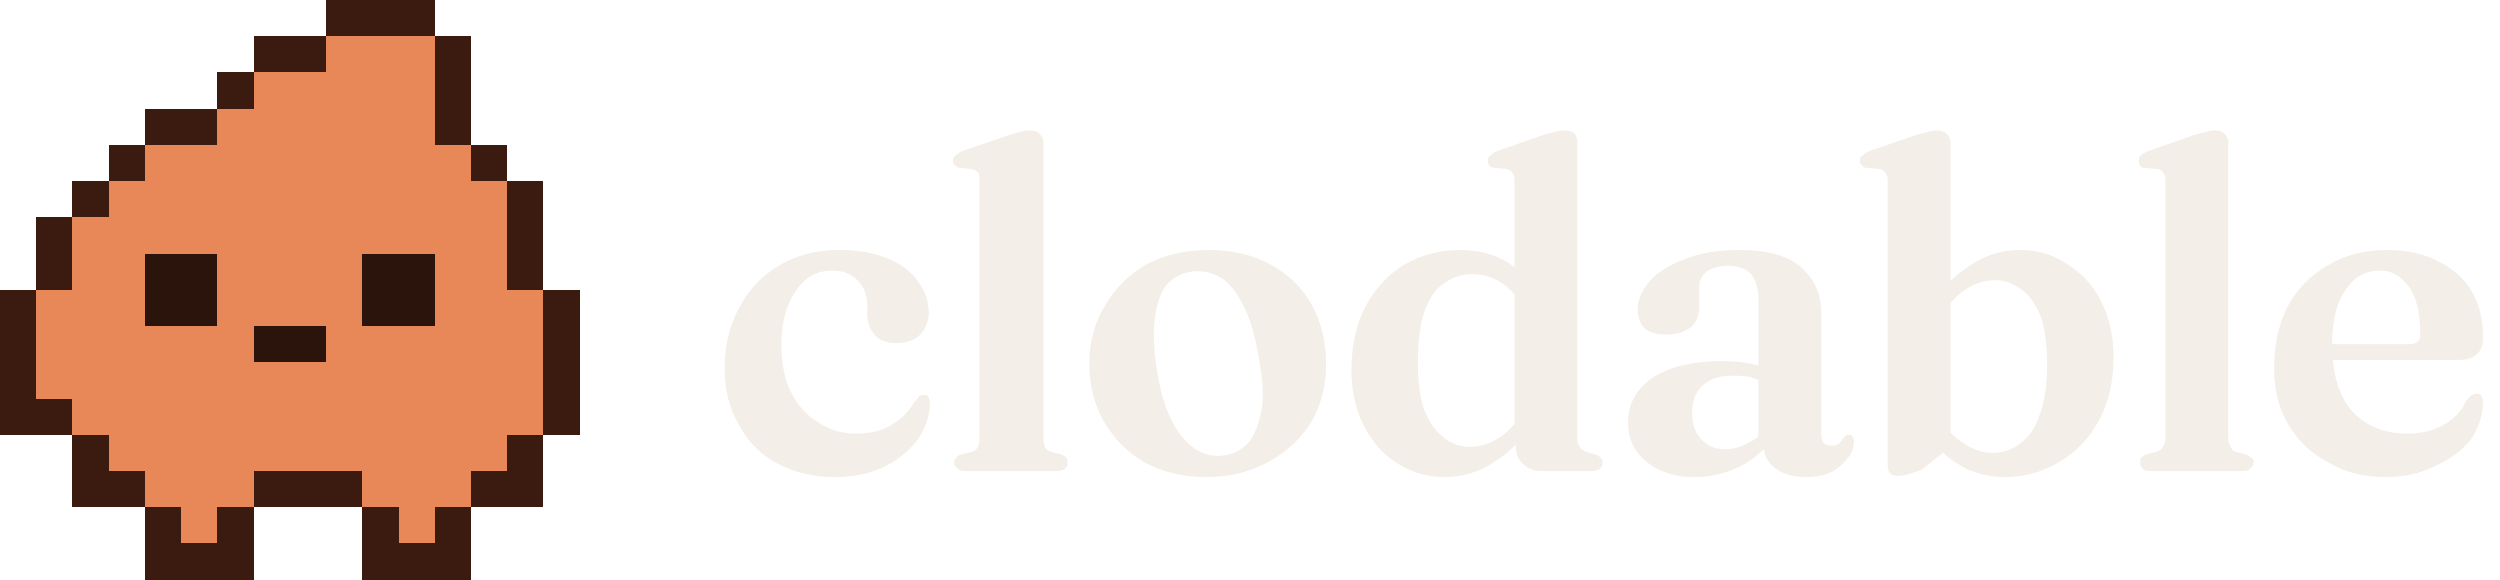
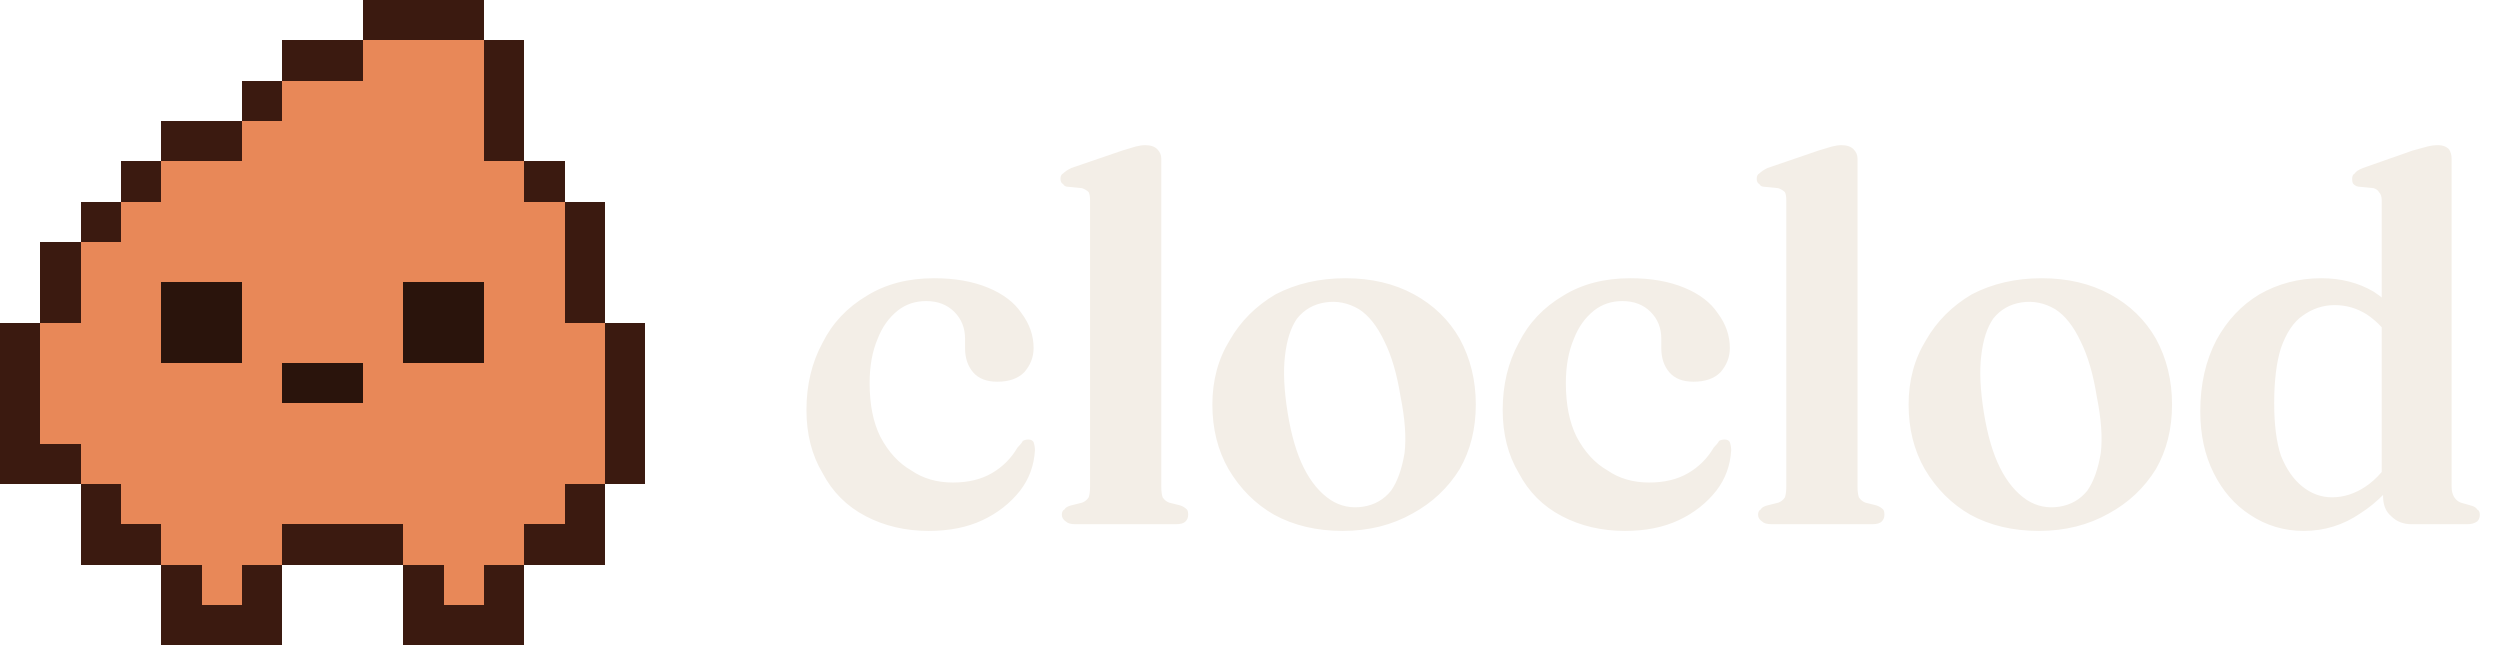
- <svg xmlns="http://www.w3.org/2000/svg" width="207" height="48" viewBox="0 0 207 48" role="img" aria-label="Clodable">
+ <svg xmlns="http://www.w3.org/2000/svg" width="186" height="48" viewBox="0 0 186 48" role="img" aria-label="Cloclod">
  <g shape-rendering="crispEdges" transform="scale(3)">
    <path fill="#3B1A10" d="M9 0h3v1h-3zM7 1h2v1h-2zM12 1h1v1h-1zM6 2h1v1h-1zM12 2h1v1h-1zM4 3h2v1h-2zM12 3h1v1h-1zM3 4h1v1h-1zM13 4h1v1h-1zM2 5h1v1h-1zM14 5h1v1h-1zM1 6h1v1h-1zM14 6h1v1h-1zM1 7h1v1h-1zM14 7h1v1h-1zM0 8h1v1h-1zM15 8h1v1h-1zM0 9h1v1h-1zM15 9h1v1h-1zM0 10h1v1h-1zM15 10h1v1h-1zM0 11h2v1h-2zM15 11h1v1h-1zM2 12h1v1h-1zM14 12h1v1h-1zM2 13h2v1h-2zM7 13h3v1h-3zM13 13h2v1h-2zM4 14h1v1h-1zM6 14h1v1h-1zM10 14h1v1h-1zM12 14h1v1h-1zM4 15h3v1h-3zM10 15h3v1h-3z" />
    <path fill="#E88858" d="M9 1h3v1h-3zM7 2h5v1h-5zM6 3h6v1h-6zM4 4h9v1h-9zM3 5h11v1h-11zM2 6h12v1h-12zM2 7h2v1h-2zM6 7h4v1h-4zM12 7h2v1h-2zM1 8h3v1h-3zM6 8h4v1h-4zM12 8h3v1h-3zM1 9h6v1h-6zM9 9h6v1h-6zM1 10h14v1h-14zM2 11h13v1h-13zM3 12h11v1h-11zM4 13h3v1h-3zM10 13h3v1h-3zM5 14h1v1h-1zM11 14h1v1h-1z" />
    <path fill="#2A140C" d="M4 7h2v1h-2zM10 7h2v1h-2zM4 8h2v1h-2zM10 8h2v1h-2zM7 9h2v1h-2z" />
  </g>
-   <path transform="translate(58.7 39)" fill="#F3EEE7" d="M18.2-13.1Q18.2-12.1 17.5-11.3Q16.8-10.6 15.5-10.6Q14.3-10.6 13.7-11.3Q13.1-12.0 13.1-13.1L13.1-13.8Q13.1-15.0 12.3-15.8Q11.5-16.6 10.2-16.6Q9.0-16.6 8.1-15.9Q7.1-15.1 6.6-13.8Q6.0-12.4 6.0-10.5Q6.0-8.1 6.8-6.5Q7.7-4.8 9.1-4.0Q10.4-3.1 12.2-3.1Q13.9-3.1 15.1-3.8Q16.3-4.5 17.0-5.7Q17.3-6.0 17.4-6.2Q17.6-6.3 17.8-6.3Q18.1-6.3 18.2-6.1Q18.3-5.8 18.3-5.5Q18.2-3.8 17.2-2.5Q16.1-1.1 14.4-0.3Q12.7 0.5 10.4 0.5Q7.8 0.5 5.7-0.6Q3.6-1.7 2.5-3.8Q1.3-5.8 1.3-8.5Q1.3-11.3 2.5-13.5Q3.6-15.7 5.8-17.0Q7.9-18.3 10.8-18.3Q13.1-18.3 14.8-17.6Q16.5-16.9 17.3-15.7Q18.2-14.5 18.2-13.1ZM27.7-27.2L27.7-2.8Q27.7-2.3 27.8-2.0Q28.0-1.7 28.3-1.6L29.1-1.4Q29.4-1.3 29.6-1.1Q29.7-1.0 29.7-0.7Q29.7-0.4 29.5-0.2Q29.3 0 28.8 0L21.3 0Q20.8 0 20.6-0.2Q20.3-0.4 20.3-0.7Q20.3-1.0 20.5-1.1Q20.6-1.3 21.0-1.4L21.8-1.6Q22.1-1.7 22.3-2.0Q22.4-2.3 22.4-2.8L22.4-24.1Q22.4-24.5 22.3-24.7Q22.1-24.9 21.8-25.0L20.8-25.1Q20.5-25.1 20.4-25.3Q20.2-25.4 20.2-25.7Q20.2-26.0 20.4-26.1Q20.6-26.3 21.0-26.5L24.8-27.8Q25.5-28.0 25.8-28.1Q26.2-28.2 26.5-28.2Q27.1-28.2 27.4-27.9Q27.7-27.6 27.7-27.2ZM41.4-18.3Q44.3-18.3 46.5-17.1Q48.7-15.9 49.9-13.8Q51.1-11.6 51.1-8.9Q51.1-6.2 49.9-4.1Q48.6-2.0 46.4-0.8Q44.1 0.5 41.2 0.5Q38.3 0.5 36.1-0.7Q34.0-1.9 32.7-4.1Q31.5-6.2 31.5-8.9Q31.5-11.6 32.8-13.7Q34.0-15.8 36.2-17.1Q38.5-18.3 41.4-18.3ZM42.7-1.3Q44.0-1.5 44.8-2.5Q45.5-3.5 45.8-5.3Q46.0-7.0 45.5-9.5Q45.1-12.0 44.3-13.6Q43.5-15.3 42.4-16.0Q41.2-16.7 39.9-16.5Q38.6-16.3 37.8-15.3Q37.1-14.3 36.9-12.5Q36.7-10.8 37.1-8.3Q37.5-5.8 38.3-4.2Q39.1-2.6 40.3-1.8Q41.4-1.1 42.7-1.3ZM66.8-2.1L66.8-3.1L66.7-3.2L66.7-24.1Q66.7-24.5 66.5-24.7Q66.4-24.9 66.1-25.0L65.1-25.1Q64.8-25.1 64.6-25.3Q64.5-25.4 64.5-25.7Q64.5-26.0 64.7-26.1Q64.8-26.3 65.3-26.5L69.0-27.8Q69.7-28.0 70.1-28.1Q70.5-28.2 70.9-28.2Q71.4-28.2 71.7-27.9Q71.9-27.6 71.9-27.2L71.9-2.8Q71.9-2.3 72.1-2.0Q72.3-1.7 72.6-1.6L73.3-1.4Q73.7-1.3 73.8-1.1Q74.0-1.0 74.0-0.7Q74.0-0.4 73.8-0.2Q73.5 0 73.1 0L68.9 0Q68.0 0 67.4-0.6Q66.8-1.1 66.8-2.1ZM53.2-8.4Q53.2-11.4 54.4-13.7Q55.6-15.9 57.6-17.1Q59.7-18.3 62.2-18.3Q64.4-18.3 66.1-17.3Q67.8-16.2 68.8-14.3L67.7-13.3Q66.8-14.8 65.6-15.6Q64.5-16.3 63.2-16.3Q61.9-16.3 60.8-15.5Q59.8-14.8 59.2-13.1Q58.7-11.5 58.7-9.0Q58.7-6.6 59.2-5.1Q59.8-3.6 60.8-2.8Q61.8-2.0 63.0-2.0Q64.3-2.0 65.5-2.8Q66.7-3.6 67.7-5.3L68.5-4.3Q67.0-2.0 65.1-0.8Q63.2 0.5 60.9 0.5Q58.7 0.5 56.9-0.7Q55.2-1.8 54.2-3.8Q53.2-5.8 53.2-8.4ZM87.3-2.3L87.3-2.7L86.9-2.8L86.9-14.2Q86.9-15.5 86.3-16.3Q85.6-17.0 84.4-17.0Q83.3-17.0 82.6-16.5Q82.0-16.0 82.0-15.3L82.0-13.7Q82.0-12.5 81.3-11.9Q80.5-11.3 79.2-11.3Q78.1-11.3 77.5-11.8Q76.9-12.4 76.9-13.4Q76.9-14.5 77.8-15.6Q78.8-16.8 80.7-17.5Q82.6-18.3 85.3-18.3Q88.8-18.3 90.4-16.9Q92.1-15.4 92.1-13.1L92.1-3.2Q92.1-2.6 92.3-2.3Q92.6-2.1 93.0-2.1Q93.4-2.1 93.6-2.3Q93.8-2.5 93.9-2.7Q94.0-2.8 94.1-2.9Q94.2-3.0 94.4-3.0Q94.6-3.0 94.7-2.8Q94.8-2.7 94.8-2.4Q94.8-1.8 94.4-1.2Q93.9-0.5 93.1-0.0Q92.2 0.5 90.9 0.5Q89.2 0.5 88.2-0.3Q87.3-1.0 87.3-2.3ZM76.1-4.0Q76.1-6.3 78.1-7.7Q80.2-9.1 84.0-9.1Q85.2-9.1 86.2-8.9Q87.1-8.7 87.9-8.4L87.5-7.3Q86.8-7.6 86.2-7.8Q85.5-7.9 84.7-7.9Q83.2-7.9 82.3-7.1Q81.4-6.3 81.4-4.8Q81.4-3.4 82.2-2.6Q82.9-1.8 84.1-1.8Q85.1-1.8 86.0-2.3Q86.9-2.7 87.6-3.6L88.0-2.6Q86.9-1.1 85.2-0.3Q83.5 0.5 81.6 0.5Q79.1 0.5 77.6-0.8Q76.1-2.0 76.1-4.0ZM102.8-27.2L102.8-2.0L100.4-0.1Q99.5 0.2 99.2 0.3Q98.8 0.4 98.4 0.4Q98.0 0.4 97.8 0.2Q97.6-0.0 97.6-0.5L97.6-24.1Q97.6-24.5 97.4-24.7Q97.3-24.9 97.0-25.0L95.9-25.1Q95.6-25.1 95.5-25.3Q95.3-25.4 95.3-25.7Q95.3-26.0 95.5-26.1Q95.7-26.3 96.1-26.5L99.9-27.8Q100.6-28.0 101.0-28.1Q101.4-28.2 101.7-28.2Q102.2-28.2 102.5-27.9Q102.8-27.6 102.8-27.2ZM101.8-12.5L101.0-13.5Q102.5-15.8 104.4-17.0Q106.3-18.3 108.6-18.3Q110.8-18.3 112.5-17.1Q114.3-16.0 115.3-14.0Q116.3-12.0 116.3-9.4Q116.3-6.4 115.1-4.2Q113.9-2.0 111.9-0.8Q109.8 0.5 107.3 0.5Q105.1 0.5 103.4-0.6Q101.7-1.6 100.7-3.5L101.8-4.5Q102.7-3.0 103.9-2.3Q105.0-1.5 106.3-1.5Q107.6-1.5 108.6-2.3Q109.7-3.1 110.2-4.7Q110.8-6.3 110.8-8.8Q110.8-11.2 110.3-12.7Q109.7-14.3 108.7-15.0Q107.7-15.8 106.5-15.8Q105.2-15.8 104.0-15.0Q102.8-14.2 101.8-12.5ZM125.8-27.2L125.8-2.8Q125.8-2.3 126.0-2.0Q126.1-1.7 126.4-1.6L127.2-1.4Q127.5-1.3 127.7-1.1Q127.9-1.0 127.9-0.7Q127.9-0.4 127.6-0.2Q127.4 0 126.9 0L119.4 0Q118.9 0 118.7-0.2Q118.5-0.4 118.5-0.7Q118.5-1.0 118.6-1.1Q118.8-1.3 119.1-1.4L119.9-1.6Q120.2-1.7 120.4-2.0Q120.6-2.3 120.6-2.8L120.6-24.1Q120.6-24.5 120.4-24.7Q120.3-24.9 120.0-25.0L118.9-25.1Q118.6-25.1 118.5-25.3Q118.4-25.4 118.4-25.7Q118.4-26.0 118.5-26.1Q118.7-26.3 119.2-26.5L122.9-27.8Q123.6-28.0 124.0-28.1Q124.4-28.2 124.7-28.2Q125.2-28.2 125.5-27.9Q125.8-27.6 125.8-27.2ZM146.9-11.1Q146.9-10.1 146.4-9.7Q145.9-9.2 144.9-9.2L133.1-9.2L133.1-10.5L140.8-10.5Q141.7-10.5 141.7-11.3Q141.7-13.9 140.8-15.2Q139.8-16.6 138.4-16.6Q137.2-16.6 136.3-15.9Q135.4-15.1 134.9-13.8Q134.4-12.4 134.4-10.5Q134.4-6.8 136.1-4.9Q137.8-3.1 140.6-3.1Q142.3-3.1 143.6-3.8Q144.9-4.5 145.5-5.8Q145.8-6.2 146.0-6.3Q146.2-6.4 146.4-6.4Q146.7-6.4 146.8-6.1Q146.9-5.9 146.9-5.5Q146.8-3.9 145.8-2.5Q144.7-1.2 142.9-0.4Q141.1 0.5 138.8 0.5Q136.1 0.5 134.1-0.7Q132.0-1.8 130.8-3.8Q129.6-5.8 129.6-8.5Q129.6-11.4 130.7-13.6Q131.9-15.8 134.0-17.0Q136.1-18.3 139.0-18.3Q141.5-18.3 143.3-17.3Q145.1-16.4 146.0-14.8Q146.9-13.2 146.9-11.1Z" />
+   <path transform="translate(58.7 39)" fill="#F3EEE7" d="M18.2-13.1Q18.2-12.1 17.5-11.3Q16.8-10.6 15.5-10.6Q14.3-10.6 13.7-11.3Q13.1-12.0 13.1-13.1L13.1-13.8Q13.1-15.0 12.3-15.8Q11.5-16.6 10.2-16.6Q9.0-16.6 8.1-15.9Q7.1-15.1 6.6-13.8Q6.0-12.4 6.0-10.5Q6.0-8.1 6.8-6.5Q7.7-4.8 9.1-4.0Q10.4-3.1 12.2-3.1Q13.9-3.1 15.1-3.8Q16.3-4.5 17.0-5.7Q17.3-6.0 17.4-6.2Q17.6-6.3 17.8-6.3Q18.1-6.3 18.2-6.1Q18.3-5.8 18.3-5.5Q18.2-3.8 17.2-2.5Q16.1-1.1 14.4-0.3Q12.7 0.5 10.4 0.5Q7.8 0.5 5.7-0.6Q3.6-1.7 2.5-3.8Q1.3-5.8 1.3-8.5Q1.3-11.3 2.5-13.5Q3.6-15.7 5.8-17.0Q7.9-18.3 10.8-18.3Q13.1-18.3 14.8-17.6Q16.5-16.9 17.3-15.7Q18.2-14.5 18.2-13.1ZM27.7-27.2L27.7-2.8Q27.7-2.3 27.8-2.0Q28.0-1.7 28.3-1.6L29.1-1.4Q29.4-1.3 29.6-1.1Q29.7-1.0 29.7-0.7Q29.7-0.4 29.5-0.2Q29.3 0 28.8 0L21.3 0Q20.8 0 20.6-0.2Q20.3-0.4 20.3-0.7Q20.3-1.0 20.5-1.1Q20.6-1.3 21.0-1.4L21.8-1.6Q22.1-1.7 22.3-2.0Q22.4-2.3 22.4-2.8L22.4-24.1Q22.4-24.5 22.3-24.7Q22.1-24.9 21.8-25.0L20.8-25.1Q20.5-25.1 20.4-25.3Q20.2-25.4 20.2-25.7Q20.2-26.0 20.4-26.1Q20.6-26.3 21.0-26.5L24.8-27.8Q25.5-28.0 25.8-28.1Q26.2-28.2 26.5-28.2Q27.1-28.2 27.4-27.9Q27.7-27.6 27.7-27.2ZM41.4-18.3Q44.3-18.3 46.5-17.1Q48.7-15.9 49.9-13.8Q51.1-11.6 51.1-8.9Q51.1-6.2 49.9-4.1Q48.6-2.0 46.4-0.8Q44.1 0.5 41.2 0.5Q38.3 0.5 36.1-0.7Q34.0-1.9 32.7-4.1Q31.5-6.2 31.5-8.9Q31.5-11.6 32.8-13.7Q34.0-15.8 36.2-17.1Q38.5-18.3 41.4-18.3ZM42.7-1.3Q44.0-1.5 44.8-2.5Q45.5-3.5 45.8-5.3Q46.0-7.0 45.5-9.5Q45.1-12.0 44.3-13.6Q43.5-15.3 42.4-16.0Q41.2-16.7 39.9-16.5Q38.6-16.3 37.8-15.3Q37.1-14.3 36.9-12.5Q36.7-10.8 37.1-8.3Q37.5-5.8 38.3-4.2Q39.1-2.6 40.3-1.8Q41.4-1.1 42.7-1.3ZM70.0-13.1Q70.0-12.1 69.3-11.3Q68.6-10.6 67.3-10.6Q66.1-10.6 65.5-11.3Q64.9-12.0 64.9-13.1L64.9-13.8Q64.9-15.0 64.1-15.8Q63.3-16.6 62.0-16.6Q60.8-16.6 59.9-15.9Q58.9-15.1 58.4-13.8Q57.8-12.4 57.8-10.5Q57.8-8.1 58.6-6.5Q59.5-4.8 60.9-4.0Q62.2-3.1 64.0-3.1Q65.7-3.1 66.9-3.8Q68.1-4.5 68.8-5.7Q69.1-6.0 69.2-6.2Q69.4-6.3 69.6-6.3Q69.9-6.3 70.0-6.1Q70.1-5.8 70.1-5.5Q70.0-3.8 69.0-2.5Q67.9-1.1 66.2-0.3Q64.5 0.5 62.2 0.5Q59.6 0.5 57.5-0.6Q55.4-1.7 54.3-3.8Q53.1-5.8 53.1-8.5Q53.1-11.3 54.3-13.5Q55.4-15.7 57.6-17.0Q59.7-18.3 62.6-18.3Q64.9-18.3 66.6-17.6Q68.3-16.9 69.1-15.7Q70.0-14.5 70.0-13.1ZM79.5-27.2L79.5-2.8Q79.5-2.3 79.6-2.0Q79.8-1.7 80.1-1.6L80.9-1.4Q81.2-1.3 81.4-1.1Q81.5-1.0 81.5-0.7Q81.5-0.4 81.3-0.2Q81.1 0 80.6 0L73.1 0Q72.6 0 72.4-0.2Q72.1-0.4 72.1-0.7Q72.1-1.0 72.3-1.1Q72.4-1.3 72.8-1.4L73.6-1.6Q73.9-1.7 74.1-2.0Q74.2-2.3 74.2-2.8L74.2-24.1Q74.2-24.5 74.1-24.7Q73.9-24.9 73.6-25.0L72.6-25.1Q72.3-25.1 72.2-25.3Q72.0-25.4 72.0-25.7Q72.0-26.0 72.2-26.1Q72.4-26.3 72.8-26.5L76.6-27.8Q77.3-28.0 77.6-28.1Q78.0-28.2 78.3-28.2Q78.9-28.2 79.2-27.9Q79.5-27.6 79.5-27.2ZM93.2-18.3Q96.1-18.3 98.3-17.1Q100.5-15.9 101.7-13.8Q102.9-11.6 102.9-8.9Q102.9-6.2 101.7-4.1Q100.4-2.0 98.2-0.8Q95.9 0.5 93.0 0.5Q90.1 0.5 87.9-0.7Q85.8-1.9 84.5-4.1Q83.3-6.2 83.3-8.9Q83.3-11.6 84.6-13.7Q85.8-15.8 88.0-17.1Q90.3-18.3 93.2-18.3ZM94.5-1.3Q95.8-1.5 96.6-2.5Q97.3-3.5 97.6-5.3Q97.8-7.0 97.3-9.5Q96.9-12.0 96.1-13.6Q95.3-15.3 94.2-16.0Q93.0-16.7 91.7-16.5Q90.4-16.3 89.6-15.3Q88.9-14.3 88.7-12.5Q88.5-10.8 88.9-8.3Q89.3-5.8 90.1-4.2Q90.9-2.6 92.1-1.8Q93.2-1.1 94.5-1.3ZM118.6-2.1L118.6-3.1L118.5-3.2L118.5-24.1Q118.5-24.5 118.3-24.7Q118.2-24.9 117.9-25.0L116.9-25.1Q116.6-25.1 116.4-25.3Q116.3-25.4 116.3-25.7Q116.3-26.0 116.5-26.1Q116.6-26.3 117.1-26.5L120.8-27.8Q121.5-28.0 121.9-28.1Q122.3-28.2 122.7-28.2Q123.2-28.2 123.5-27.9Q123.7-27.6 123.7-27.2L123.7-2.8Q123.7-2.3 123.9-2.0Q124.1-1.7 124.4-1.6L125.1-1.4Q125.5-1.3 125.6-1.1Q125.8-1.0 125.8-0.7Q125.8-0.4 125.6-0.2Q125.3 0 124.9 0L120.7 0Q119.8 0 119.2-0.6Q118.6-1.1 118.6-2.1ZM105.0-8.4Q105.0-11.4 106.2-13.7Q107.4-15.9 109.4-17.1Q111.5-18.3 114.0-18.3Q116.2-18.3 117.9-17.3Q119.6-16.2 120.6-14.3L119.5-13.3Q118.6-14.8 117.4-15.6Q116.3-16.3 115.0-16.3Q113.7-16.3 112.6-15.5Q111.6-14.8 111.0-13.1Q110.5-11.5 110.5-9.0Q110.5-6.6 111.0-5.1Q111.6-3.6 112.6-2.8Q113.6-2.0 114.8-2.0Q116.1-2.0 117.3-2.8Q118.5-3.6 119.5-5.3L120.3-4.3Q118.8-2.0 116.9-0.8Q115.0 0.5 112.7 0.5Q110.5 0.5 108.7-0.7Q107.0-1.8 106.0-3.8Q105.0-5.8 105.0-8.4Z" />
</svg>
